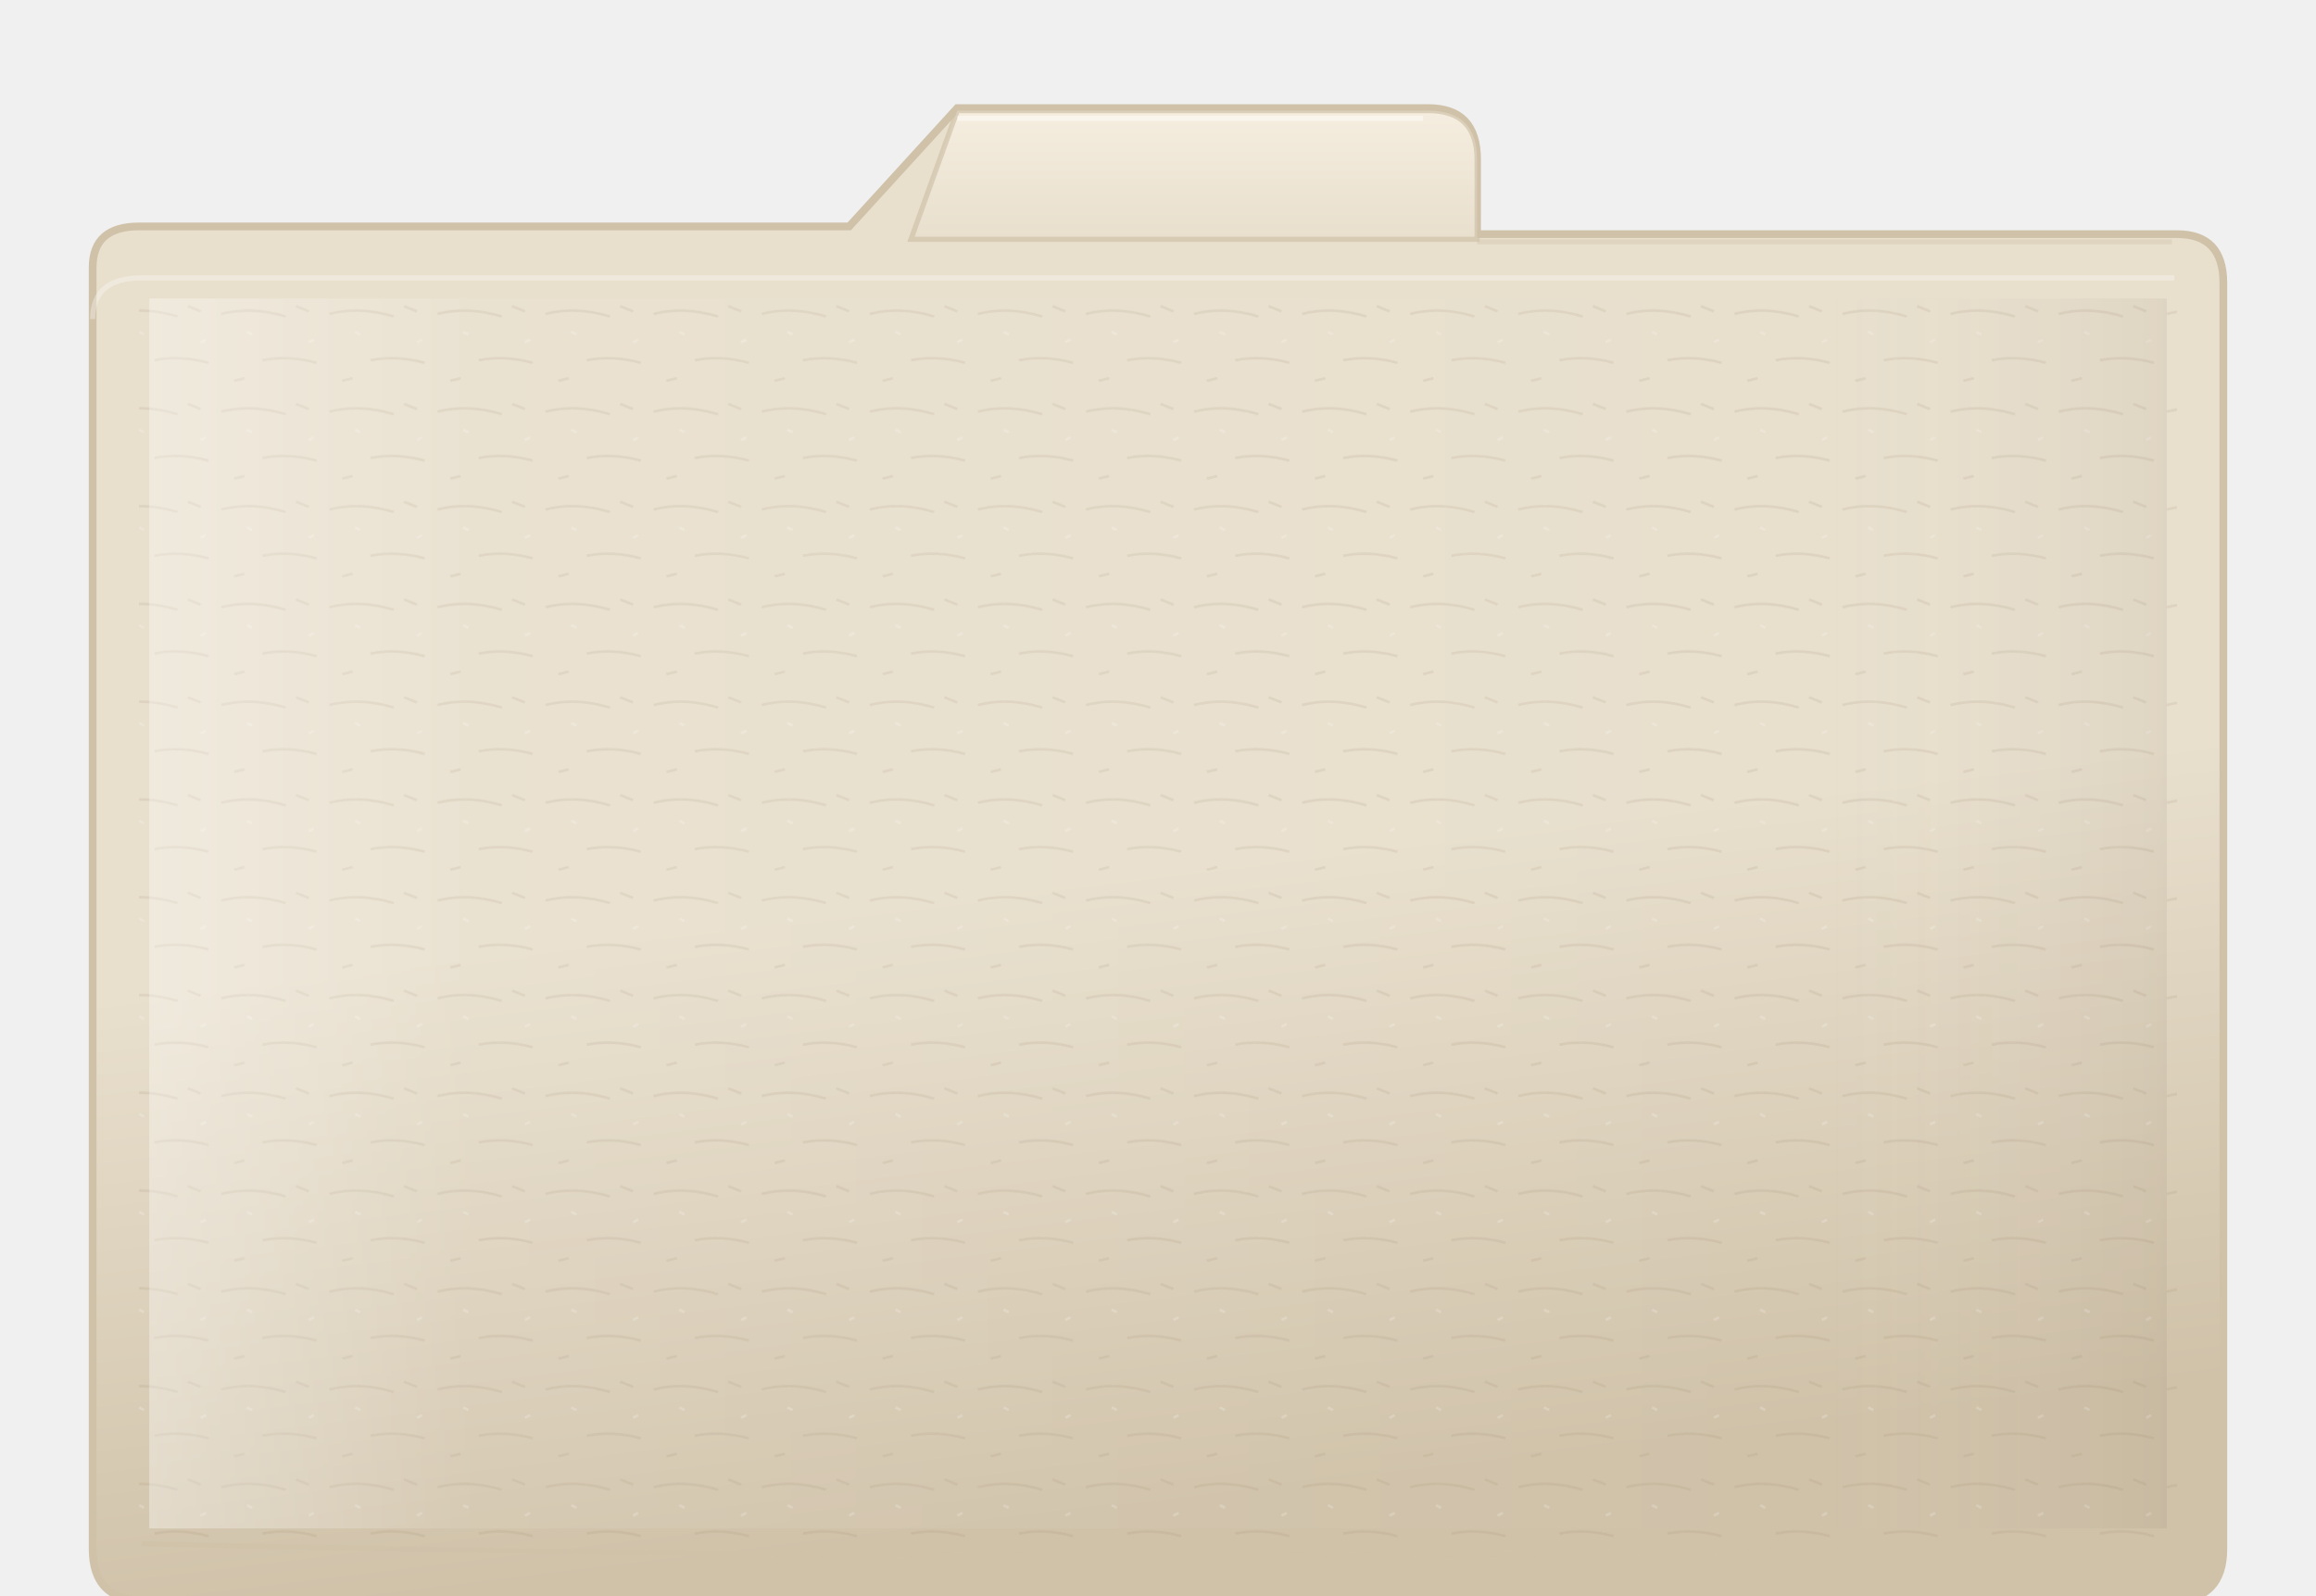
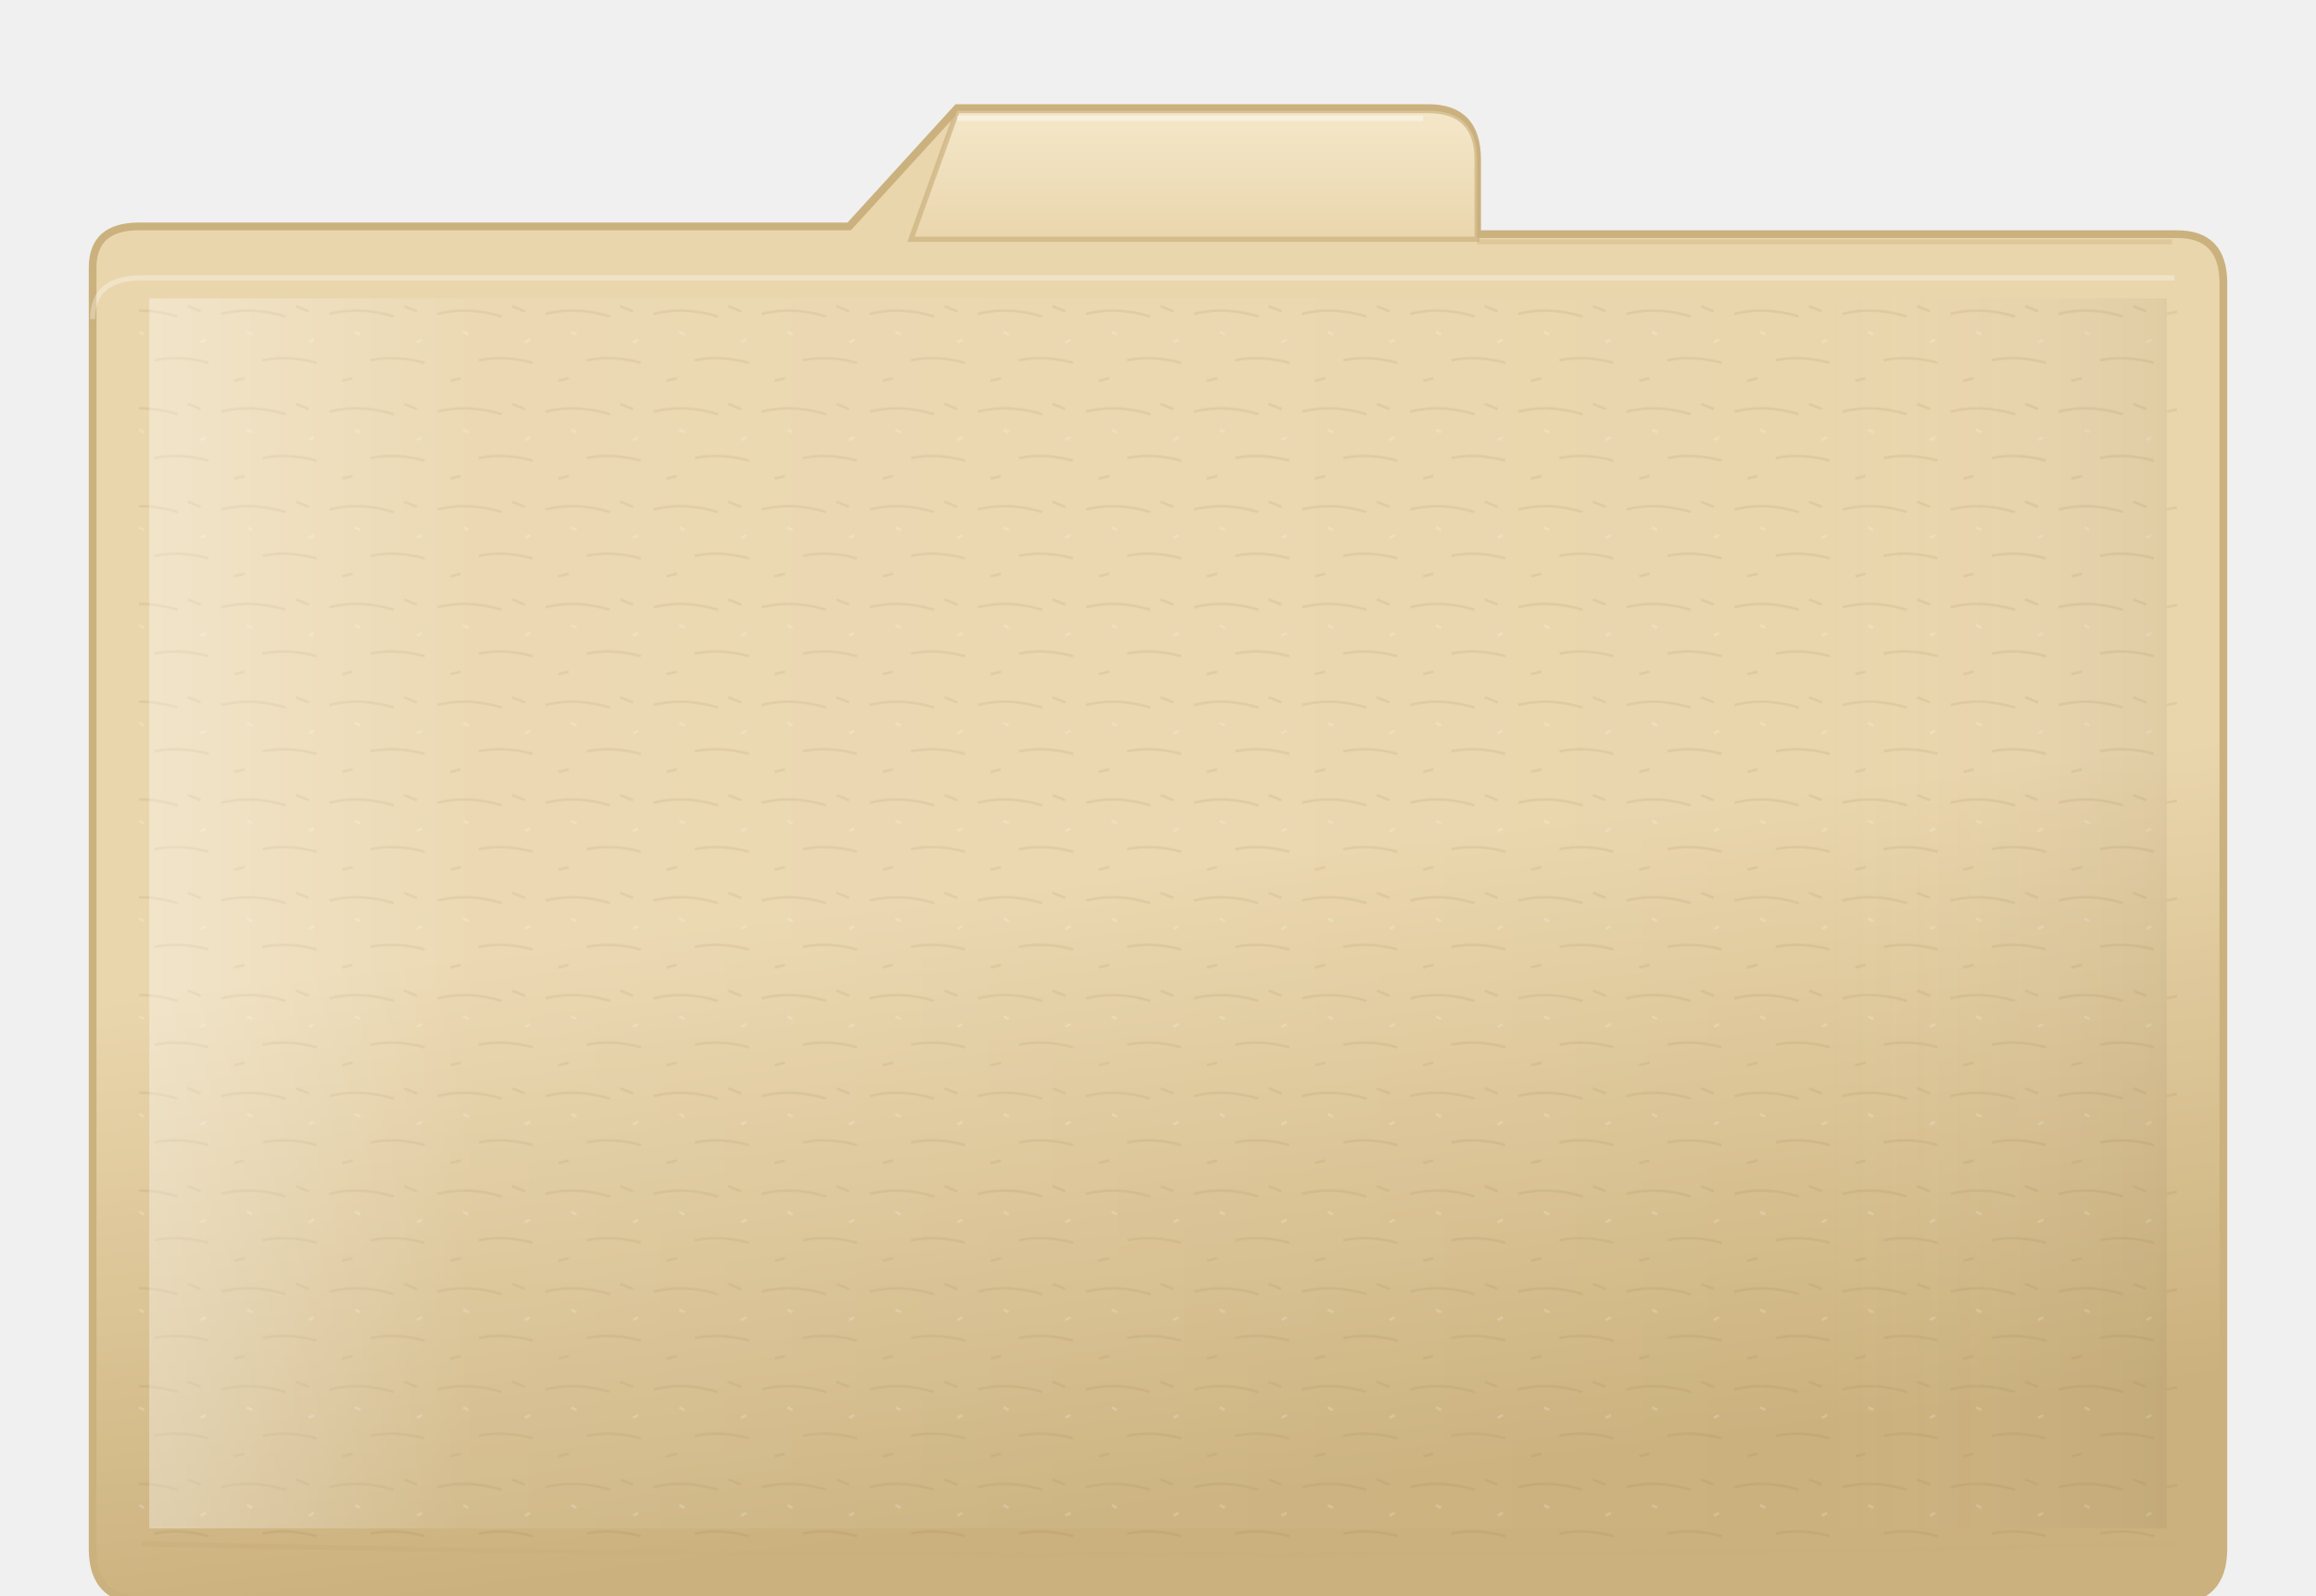
<svg xmlns="http://www.w3.org/2000/svg" width="900" height="620" viewBox="0 0 900 620">
  <defs>
    <linearGradient id="body-sand" x1="0" y1="0" x2=".18" y2="1">
-       <stop stop-color="#e8dfcd" />
-       <stop offset=".58" stop-color="#e8dfcd" />
-       <stop offset="1" stop-color="#d0c2a9" />
+       <stop stop-color="#ead6ad" />
+       <stop offset=".58" stop-color="#ead6ad" />
+       <stop offset="1" stop-color="#cbb17d" />
    </linearGradient>
    <linearGradient id="tab-sand" x1="0" y1="0" x2="0" y2="1">
-       <stop stop-color="#f5eddf" />
-       <stop offset="1" stop-color="#e8dfcd" />
+       <stop stop-color="#f4e7c9" />
+       <stop offset="1" stop-color="#ead6ad" />
    </linearGradient>
    <linearGradient id="sheen-sand" x1="0" y1="0" x2="1" y2="0">
      <stop stop-color="#fff" stop-opacity=".34" />
      <stop offset=".16" stop-color="#fff" stop-opacity=".08" />
      <stop offset=".82" stop-color="#fff" stop-opacity="0" />
      <stop offset="1" stop-color="#5b4b39" stop-opacity=".07" />
    </linearGradient>
    <pattern id="fiber-sand" width="42" height="38" patternUnits="userSpaceOnUse">
-       <path d="M2 8q12-3 25 1M18 26q10-2 21 1M31 5l5 2M7 34l4-1" fill="none" stroke="#8d7b60" stroke-opacity=".15" stroke-width="1" />
+       <path d="M2 8q12-3 25 1M18 26q10-2 21 1M31 5l5 2M7 34l4-1" fill="none" stroke="#917747" stroke-opacity=".15" stroke-width="1" />
      <path d="M12 15l2 1M36 19l2-1" stroke="#fff" stroke-opacity=".24" stroke-width="1" />
    </pattern>
  </defs>
-   <path d="M36 104Q36 88 54 88H330L372 42H555Q574 42 574 62V91H846Q864 91 864 110V602Q864 622 844 622H56Q36 622 36 602Z" fill="url(#body-sand)" stroke="#d0c2a9" stroke-width="3" />
-   <path d="M372 43H555Q574 43 574 62V93H354Z" fill="url(#tab-sand)" stroke="#d0c2a9" stroke-opacity=".68" stroke-width="2" />
+   <path d="M36 104Q36 88 54 88H330L372 42H555Q574 42 574 62V91H846Q864 91 864 110V602Q864 622 844 622H56Q36 622 36 602Z" fill="url(#body-sand)" stroke="#cbb17d" stroke-width="3" />
+   <path d="M372 43H555Q574 43 574 62V93H354Z" fill="url(#tab-sand)" stroke="#cbb17d" stroke-opacity=".68" stroke-width="2" />
  <path d="M54 112H846V601H54Z" fill="url(#fiber-sand)" opacity=".8" />
  <path d="M36 124Q36 108 55 108H845" fill="none" stroke="#fff" stroke-opacity=".32" stroke-width="2" />
-   <path d="M55 600Q450 609 845 600" fill="none" stroke="#d0c2a9" stroke-opacity=".68" stroke-width="2" />
+   <path d="M55 600Q450 609 845 600" fill="none" stroke="#cbb17d" stroke-opacity=".68" stroke-width="2" />
  <path d="M58 116H842V594H58Z" fill="url(#sheen-sand)" />
  <path d="M372 46H553" stroke="#fff" stroke-opacity=".42" stroke-width="2" />
-   <path d="M574 94H844" stroke="#d0c2a9" stroke-opacity=".38" stroke-width="2" />
+   <path d="M574 94H844" stroke="#cbb17d" stroke-opacity=".38" stroke-width="2" />
</svg>
